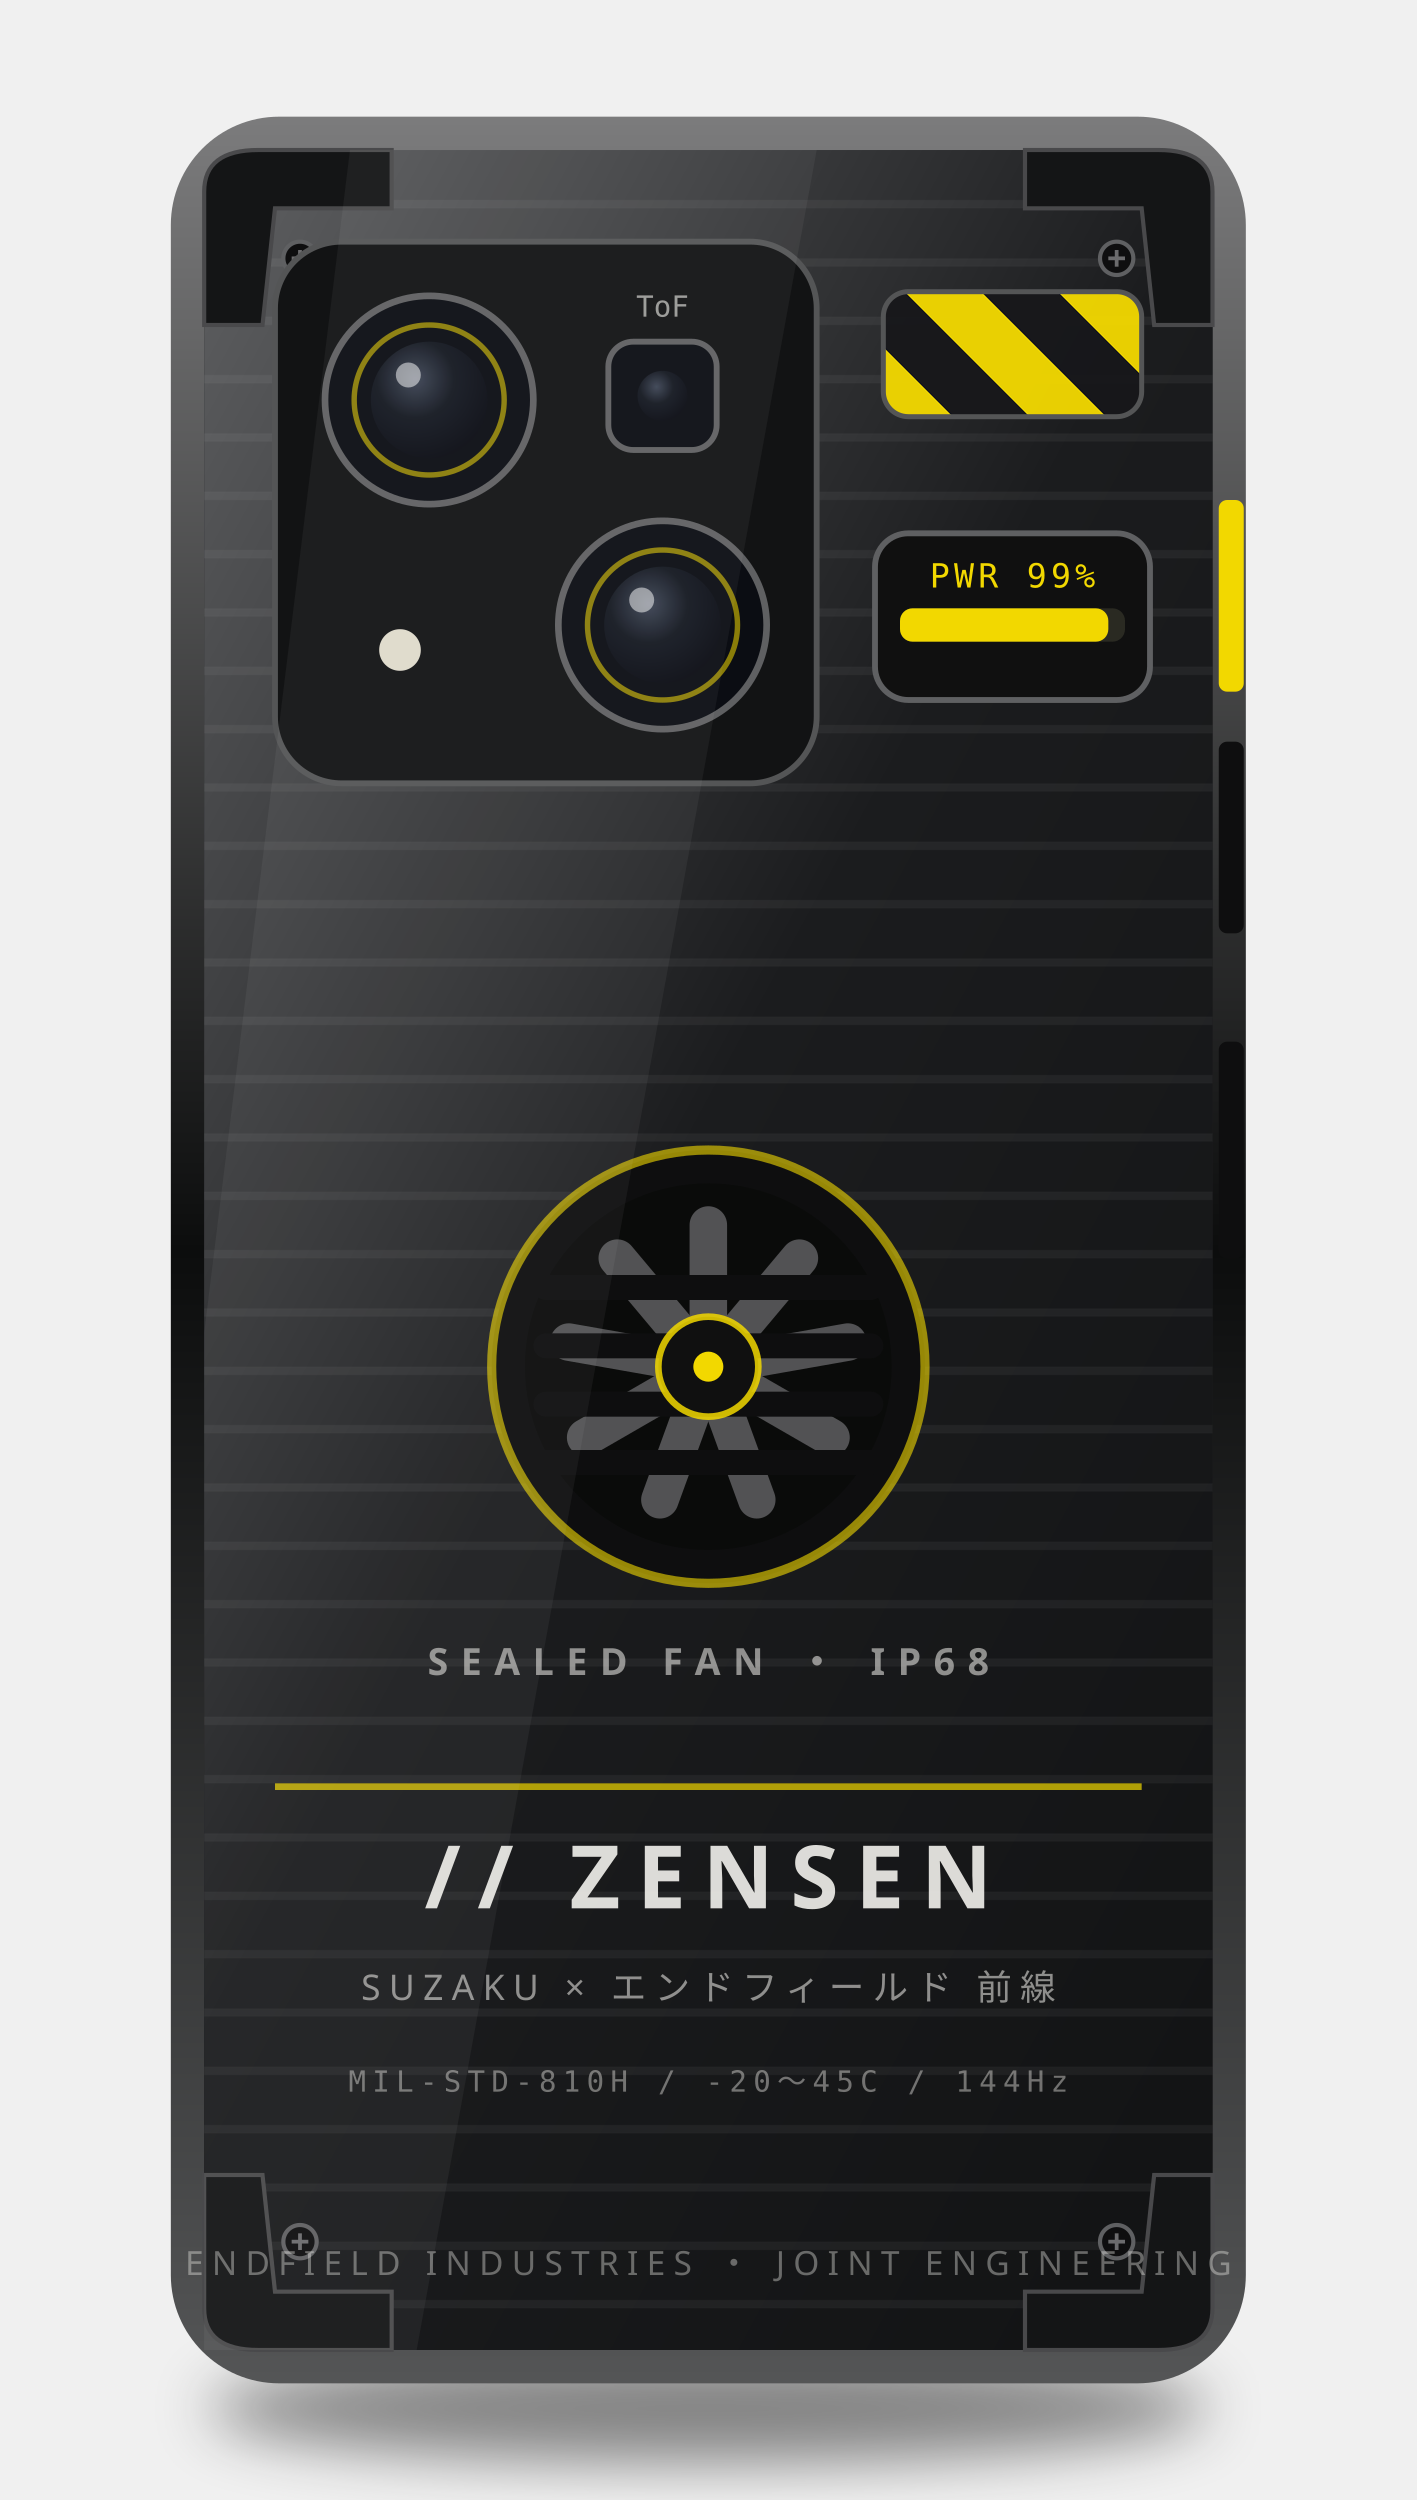
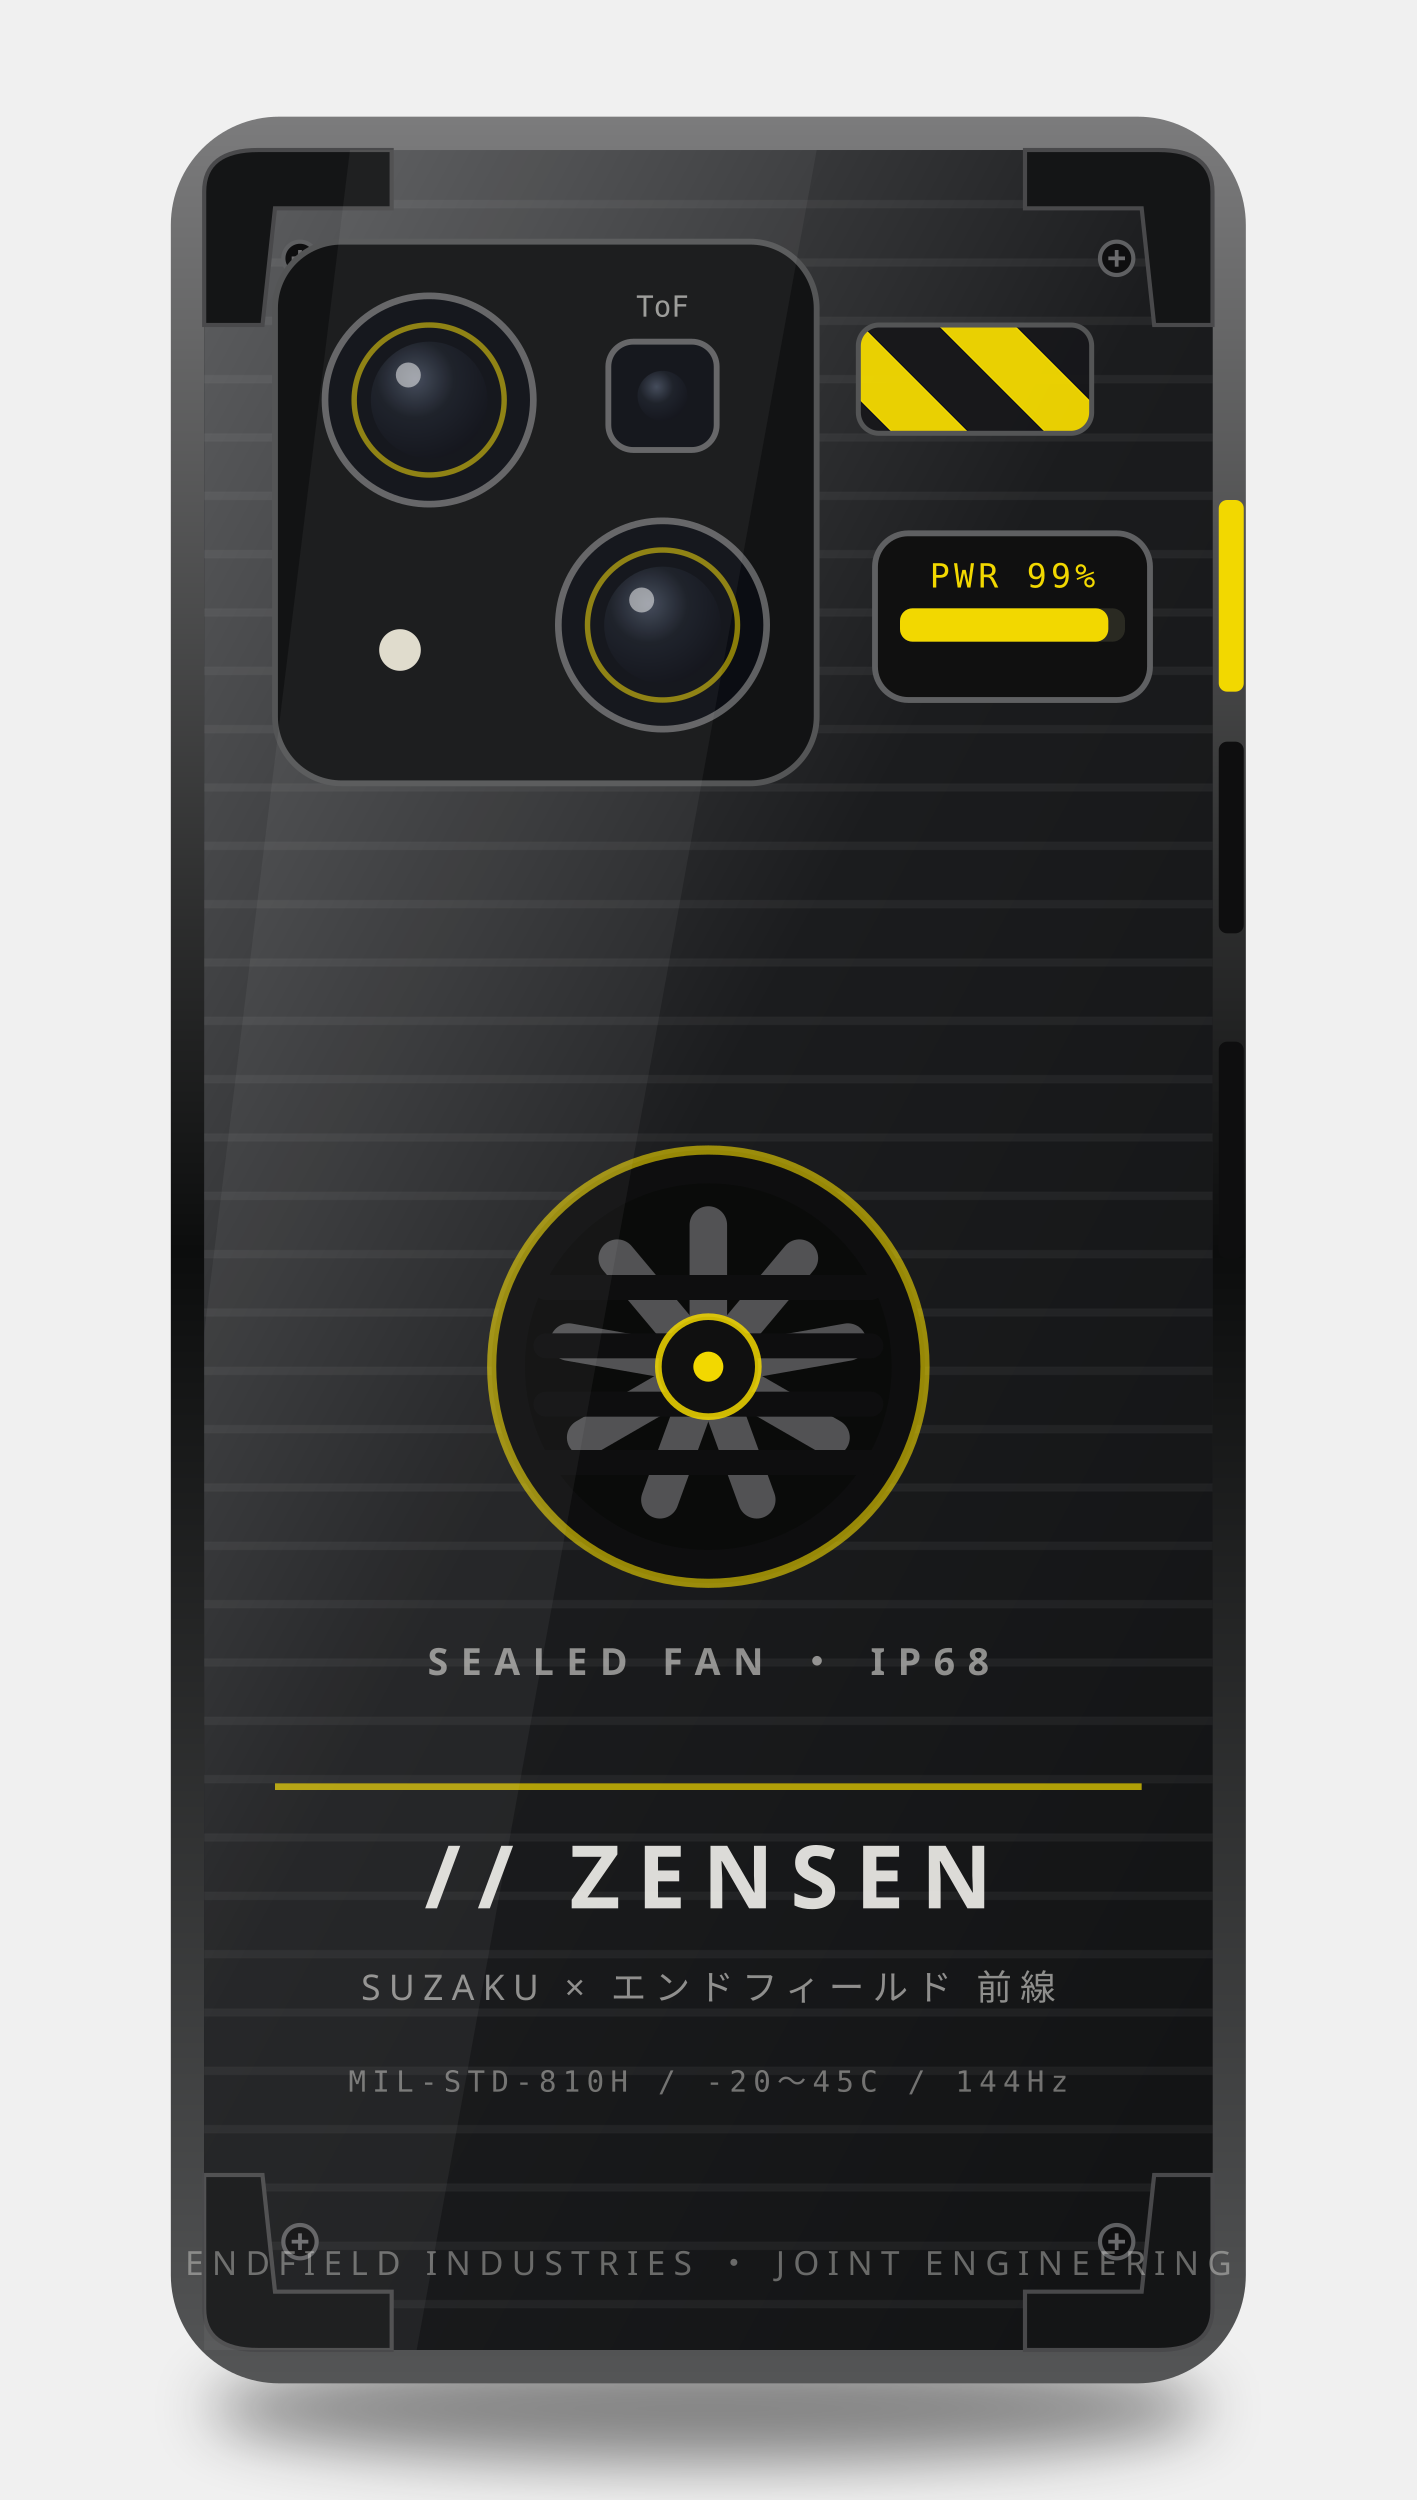
<svg xmlns="http://www.w3.org/2000/svg" viewBox="0 0 340 600" role="img" aria-label="SUZAKU × エンドフィールド 前線">
  <defs>
    <linearGradient id="bodyzensen0" x1="0" y1="0" x2="0.85" y2="1">
      <stop offset="0" stop-color="#5f6062" />
      <stop offset="0.5" stop-color="#1b1c1e" />
      <stop offset="1" stop-color="#131415" />
    </linearGradient>
    <linearGradient id="framezensen0" x1="0" y1="0" x2="0" y2="1">
      <stop offset="0" stop-color="#7b7b7c" />
      <stop offset="0.5" stop-color="#0c0d0d" />
      <stop offset="1" stop-color="#545556" />
    </linearGradient>
    <radialGradient id="lenszensen0" cx="0.38" cy="0.32" r="0.95">
      <stop offset="0" stop-color="#3c4454" />
      <stop offset="0.35" stop-color="#141821" />
      <stop offset="1" stop-color="#04040a" />
    </radialGradient>
    <pattern id="hzzensen0" width="26" height="26" patternUnits="userSpaceOnUse" patternTransform="rotate(-45)">
      <rect width="13" height="26" fill="#f2d800" />
      <rect x="13" width="13" height="26" fill="#17171a" />
    </pattern>
    <pattern id="texzensen0" width="14" height="14" patternUnits="userSpaceOnUse">
      <path d="M0 7 H14" stroke="#fff" stroke-opacity="0.05" stroke-width="2" />
    </pattern>
    <filter id="softzensen0" x="-40%" y="-40%" width="180%" height="180%">
      <feGaussianBlur stdDeviation="7" />
    </filter>
  </defs>
  <ellipse cx="170" cy="578" rx="120" ry="13" fill="#000000" opacity="0.45" filter="url(#softzensen0)" />
  <rect x="41" y="28" width="258" height="544" rx="26" fill="url(#framezensen0)" />
  <rect x="49" y="36" width="242" height="528" rx="20" fill="#1b1c1e" />
  <rect x="49" y="36" width="242" height="528" rx="20" fill="url(#bodyzensen0)" />
  <rect x="49" y="36" width="242" height="528" rx="20" fill="url(#texzensen0)" />
  <path d="M49 78 L49 46 Q49 36 62 36 L94 36 L94 50 L66 50 L63 78 Z" fill="#141516" stroke="#49494b" stroke-width="1" />
  <path d="M291 78 L291 46 Q291 36 278 36 L246 36 L246 50 L274 50 L277 78 Z" fill="#141516" stroke="#49494b" stroke-width="1" />
  <path d="M49 522 L49 554 Q49 564 62 564 L94 564 L94 550 L66 550 L63 522 Z" fill="#141516" stroke="#49494b" stroke-width="1" />
  <path d="M291 522 L291 554 Q291 564 278 564 L246 564 L246 550 L274 550 L277 522 Z" fill="#141516" stroke="#49494b" stroke-width="1" />
  <circle cx="72" cy="62" r="4" fill="#0e0e0f" stroke="#5f6062" stroke-width="1" />
  <path d="M70 62 h4 M72 60 v4" stroke="#6b6b6d" stroke-width="0.9" />
  <circle cx="268" cy="62" r="4" fill="#0e0e0f" stroke="#5f6062" stroke-width="1" />
  <path d="M266 62 h4 M268 60 v4" stroke="#6b6b6d" stroke-width="0.9" />
  <circle cx="72" cy="538" r="4" fill="#0e0e0f" stroke="#5f6062" stroke-width="1" />
  <path d="M70 538 h4 M72 536 v4" stroke="#6b6b6d" stroke-width="0.9" />
  <circle cx="268" cy="538" r="4" fill="#0e0e0f" stroke="#5f6062" stroke-width="1" />
  <path d="M266 538 h4 M268 536 v4" stroke="#6b6b6d" stroke-width="0.9" />
  <rect x="66" y="58" width="130" height="130" rx="16" fill="#121314" stroke="#545556" stroke-width="1.4" />
  <circle cx="103" cy="96" r="25" fill="#0b0d13" stroke="#5f6062" stroke-width="1.6" />
  <circle cx="103" cy="96" r="18" fill="none" stroke="#f2d800" stroke-opacity="0.55" stroke-width="1.3" />
  <circle cx="103" cy="96" r="14" fill="url(#lenszensen0)" />
  <circle cx="98" cy="90" r="3" fill="#ffffff" opacity="0.5" />
  <circle cx="159" cy="150" r="25" fill="#0b0d13" stroke="#5f6062" stroke-width="1.6" />
  <circle cx="159" cy="150" r="18" fill="none" stroke="#f2d800" stroke-opacity="0.55" stroke-width="1.3" />
  <circle cx="159" cy="150" r="14" fill="url(#lenszensen0)" />
  <circle cx="154" cy="144" r="3" fill="#ffffff" opacity="0.5" />
  <rect x="146" y="82" width="26" height="26" rx="6" fill="#0b0d13" stroke="#5f6062" stroke-width="1.4" />
  <circle cx="159" cy="95" r="6" fill="url(#lenszensen0)" />
  <text x="159" y="76" font-family="ui-monospace,monospace" font-size="7" fill="#f2f1ec" opacity="0.6" text-anchor="middle">ToF</text>
  <circle cx="96" cy="156" r="5" fill="#f4efdf" opacity="0.9" />
-   <rect x="212" y="70" width="62" height="30" rx="6" fill="url(#hzzensen0)" opacity="0.95" />
-   <rect x="212" y="70" width="62" height="30" rx="6" fill="none" stroke="#545556" stroke-width="1.2" />
+   <rect x="206" y="78" width="56" height="26" rx="5" fill="url(#hzzensen0)" opacity="0.95" />
+   <rect x="206" y="78" width="56" height="26" rx="5" fill="none" stroke="#545556" stroke-width="1.2" />
  <rect x="210" y="128" width="66" height="40" rx="8" fill="#101010" stroke="#5f6062" stroke-width="1.4" />
  <rect x="216" y="146" width="54" height="8" rx="3" fill="#2a2a22" />
  <rect x="216" y="146" width="50" height="8" rx="3" fill="#f2d800" />
  <text x="243" y="141" font-family="ui-monospace,monospace" font-size="8" fill="#f2d800" text-anchor="middle" letter-spacing="1">PWR 99%</text>
  <circle cx="170" cy="328" r="52" fill="#0e0e0f" />
  <circle cx="170" cy="328" r="52" fill="none" stroke="#f2d800" stroke-opacity="0.6" stroke-width="2.2" />
  <circle cx="170" cy="328" r="44" fill="#0a0b0a" />
  <path d="M170 328 L170 294" stroke="#525254" stroke-width="9" stroke-linecap="round" transform="rotate(0 170 328)" />
  <path d="M170 328 L170 294" stroke="#525254" stroke-width="9" stroke-linecap="round" transform="rotate(40 170 328)" />
  <path d="M170 328 L170 294" stroke="#525254" stroke-width="9" stroke-linecap="round" transform="rotate(80 170 328)" />
  <path d="M170 328 L170 294" stroke="#525254" stroke-width="9" stroke-linecap="round" transform="rotate(120 170 328)" />
  <path d="M170 328 L170 294" stroke="#525254" stroke-width="9" stroke-linecap="round" transform="rotate(160 170 328)" />
  <path d="M170 328 L170 294" stroke="#525254" stroke-width="9" stroke-linecap="round" transform="rotate(200 170 328)" />
  <path d="M170 328 L170 294" stroke="#525254" stroke-width="9" stroke-linecap="round" transform="rotate(240 170 328)" />
  <path d="M170 328 L170 294" stroke="#525254" stroke-width="9" stroke-linecap="round" transform="rotate(280 170 328)" />
  <path d="M170 328 L170 294" stroke="#525254" stroke-width="9" stroke-linecap="round" transform="rotate(320 170 328)" />
  <rect x="128" y="306" width="84" height="6" rx="3" fill="#0e0e0f" />
  <rect x="128" y="320" width="84" height="6" rx="3" fill="#0e0e0f" />
  <rect x="128" y="334" width="84" height="6" rx="3" fill="#0e0e0f" />
  <rect x="128" y="348" width="84" height="6" rx="3" fill="#0e0e0f" />
  <circle cx="170" cy="328" r="12" fill="#101010" stroke="#f2d800" stroke-opacity="0.85" stroke-width="1.6" />
  <circle cx="170" cy="328" r="3.6" fill="#f2d800" />
  <text x="170" y="402" font-family="'Noto Sans JP',sans-serif" font-size="9" font-weight="700" fill="#f2f1ec" opacity="0.55" text-anchor="middle" letter-spacing="3">SEALED FAN ・ IP68</text>
  <rect x="66" y="428" width="208" height="1.6" fill="#f2d800" opacity="0.7" />
  <text x="170" y="458" font-family="'Oswald','Noto Sans JP',sans-serif" font-size="21" font-weight="700" fill="#f2f1ec" opacity="0.9" text-anchor="middle" letter-spacing="4">// ZENSEN</text>
  <text x="170" y="480" font-family="'Noto Sans JP',sans-serif" font-size="8.5" fill="#f2f1ec" opacity="0.55" text-anchor="middle" letter-spacing="2">SUZAKU × エンドフィールド 前線</text>
  <text x="170" y="502" font-family="ui-monospace,monospace" font-size="7" fill="#f2f1ec" opacity="0.42" text-anchor="middle" letter-spacing="1.5">MIL-STD-810H / -20〜45C / 144Hz</text>
  <text x="170" y="546" font-family="'Noto Sans JP',sans-serif" font-size="8" fill="#f2f1ec" opacity="0.38" text-anchor="middle" letter-spacing="2">ENDFIELD INDUSTRIES ・ JOINT ENGINEERING</text>
  <path d="M84 36 L196 36 L100 564 L49 564 L49 320 Z" fill="#ffffff" opacity="0.05" />
  <rect x="292.5" y="120" width="6" height="46" rx="2" fill="#f2d800" />
  <rect x="292.5" y="178" width="6" height="46" rx="2" fill="#0e0e0f" />
  <rect x="292.5" y="250" width="6" height="52" rx="2" fill="#0e0e0f" />
</svg>
